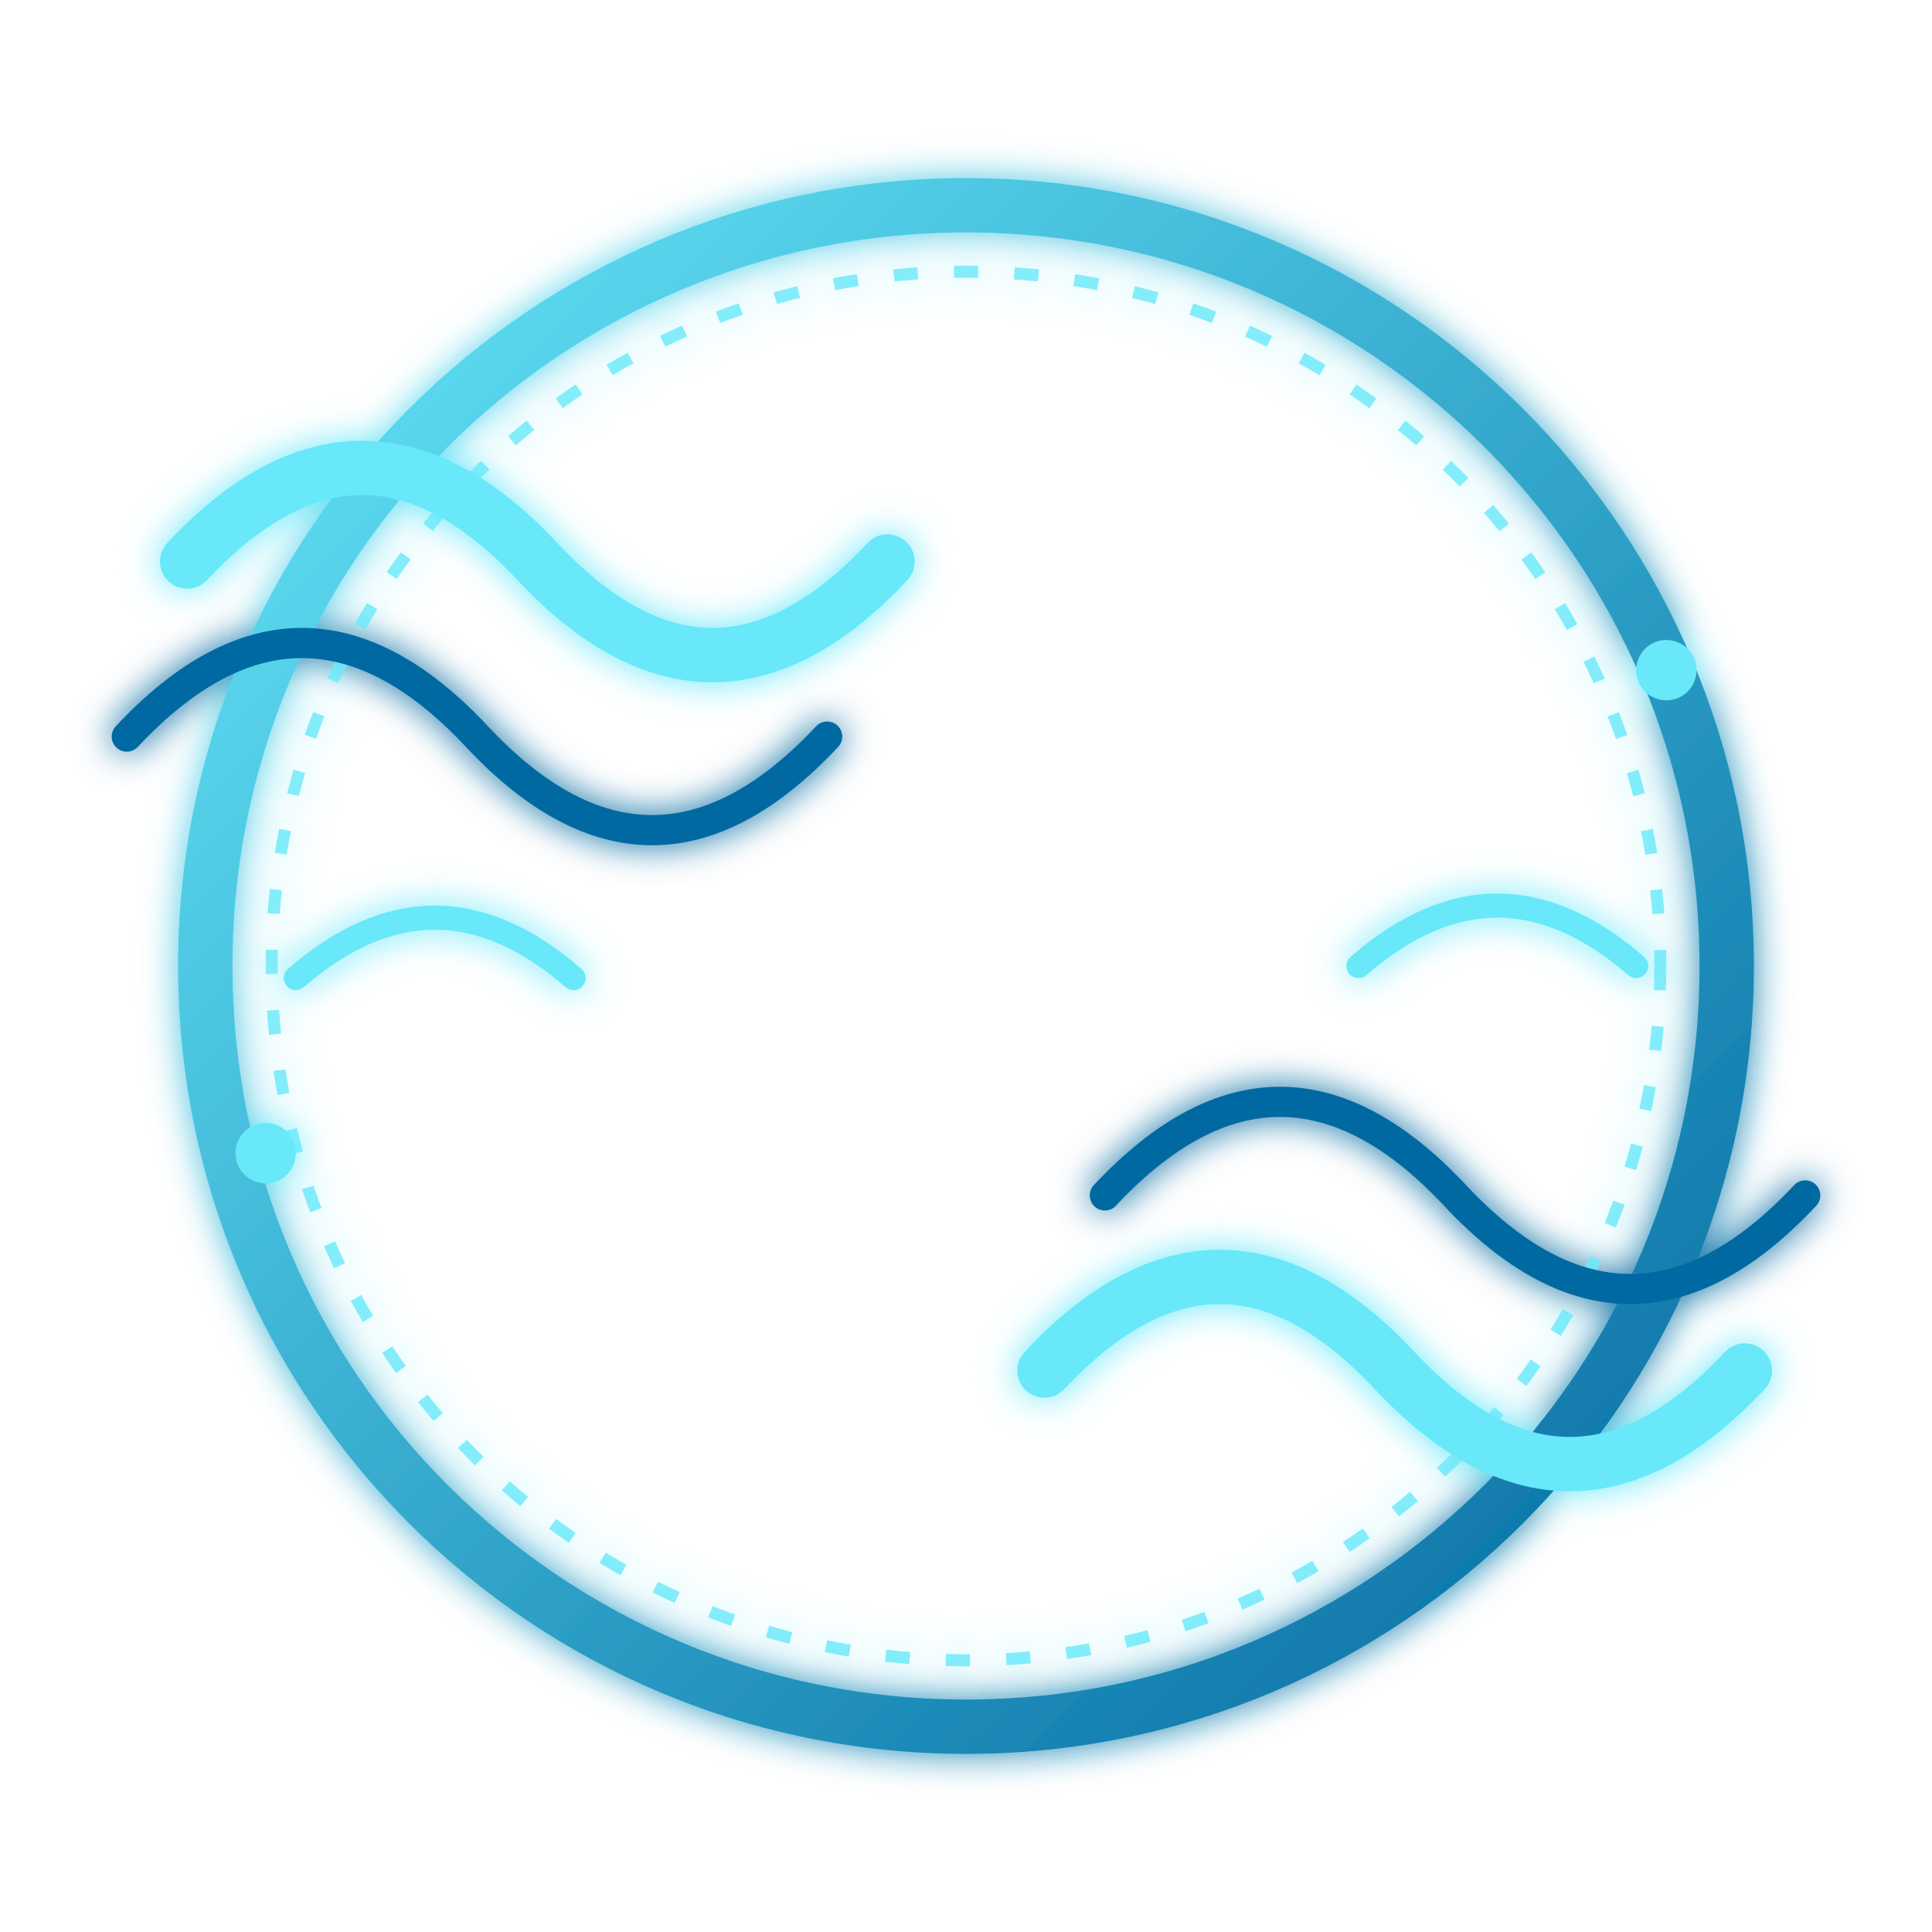
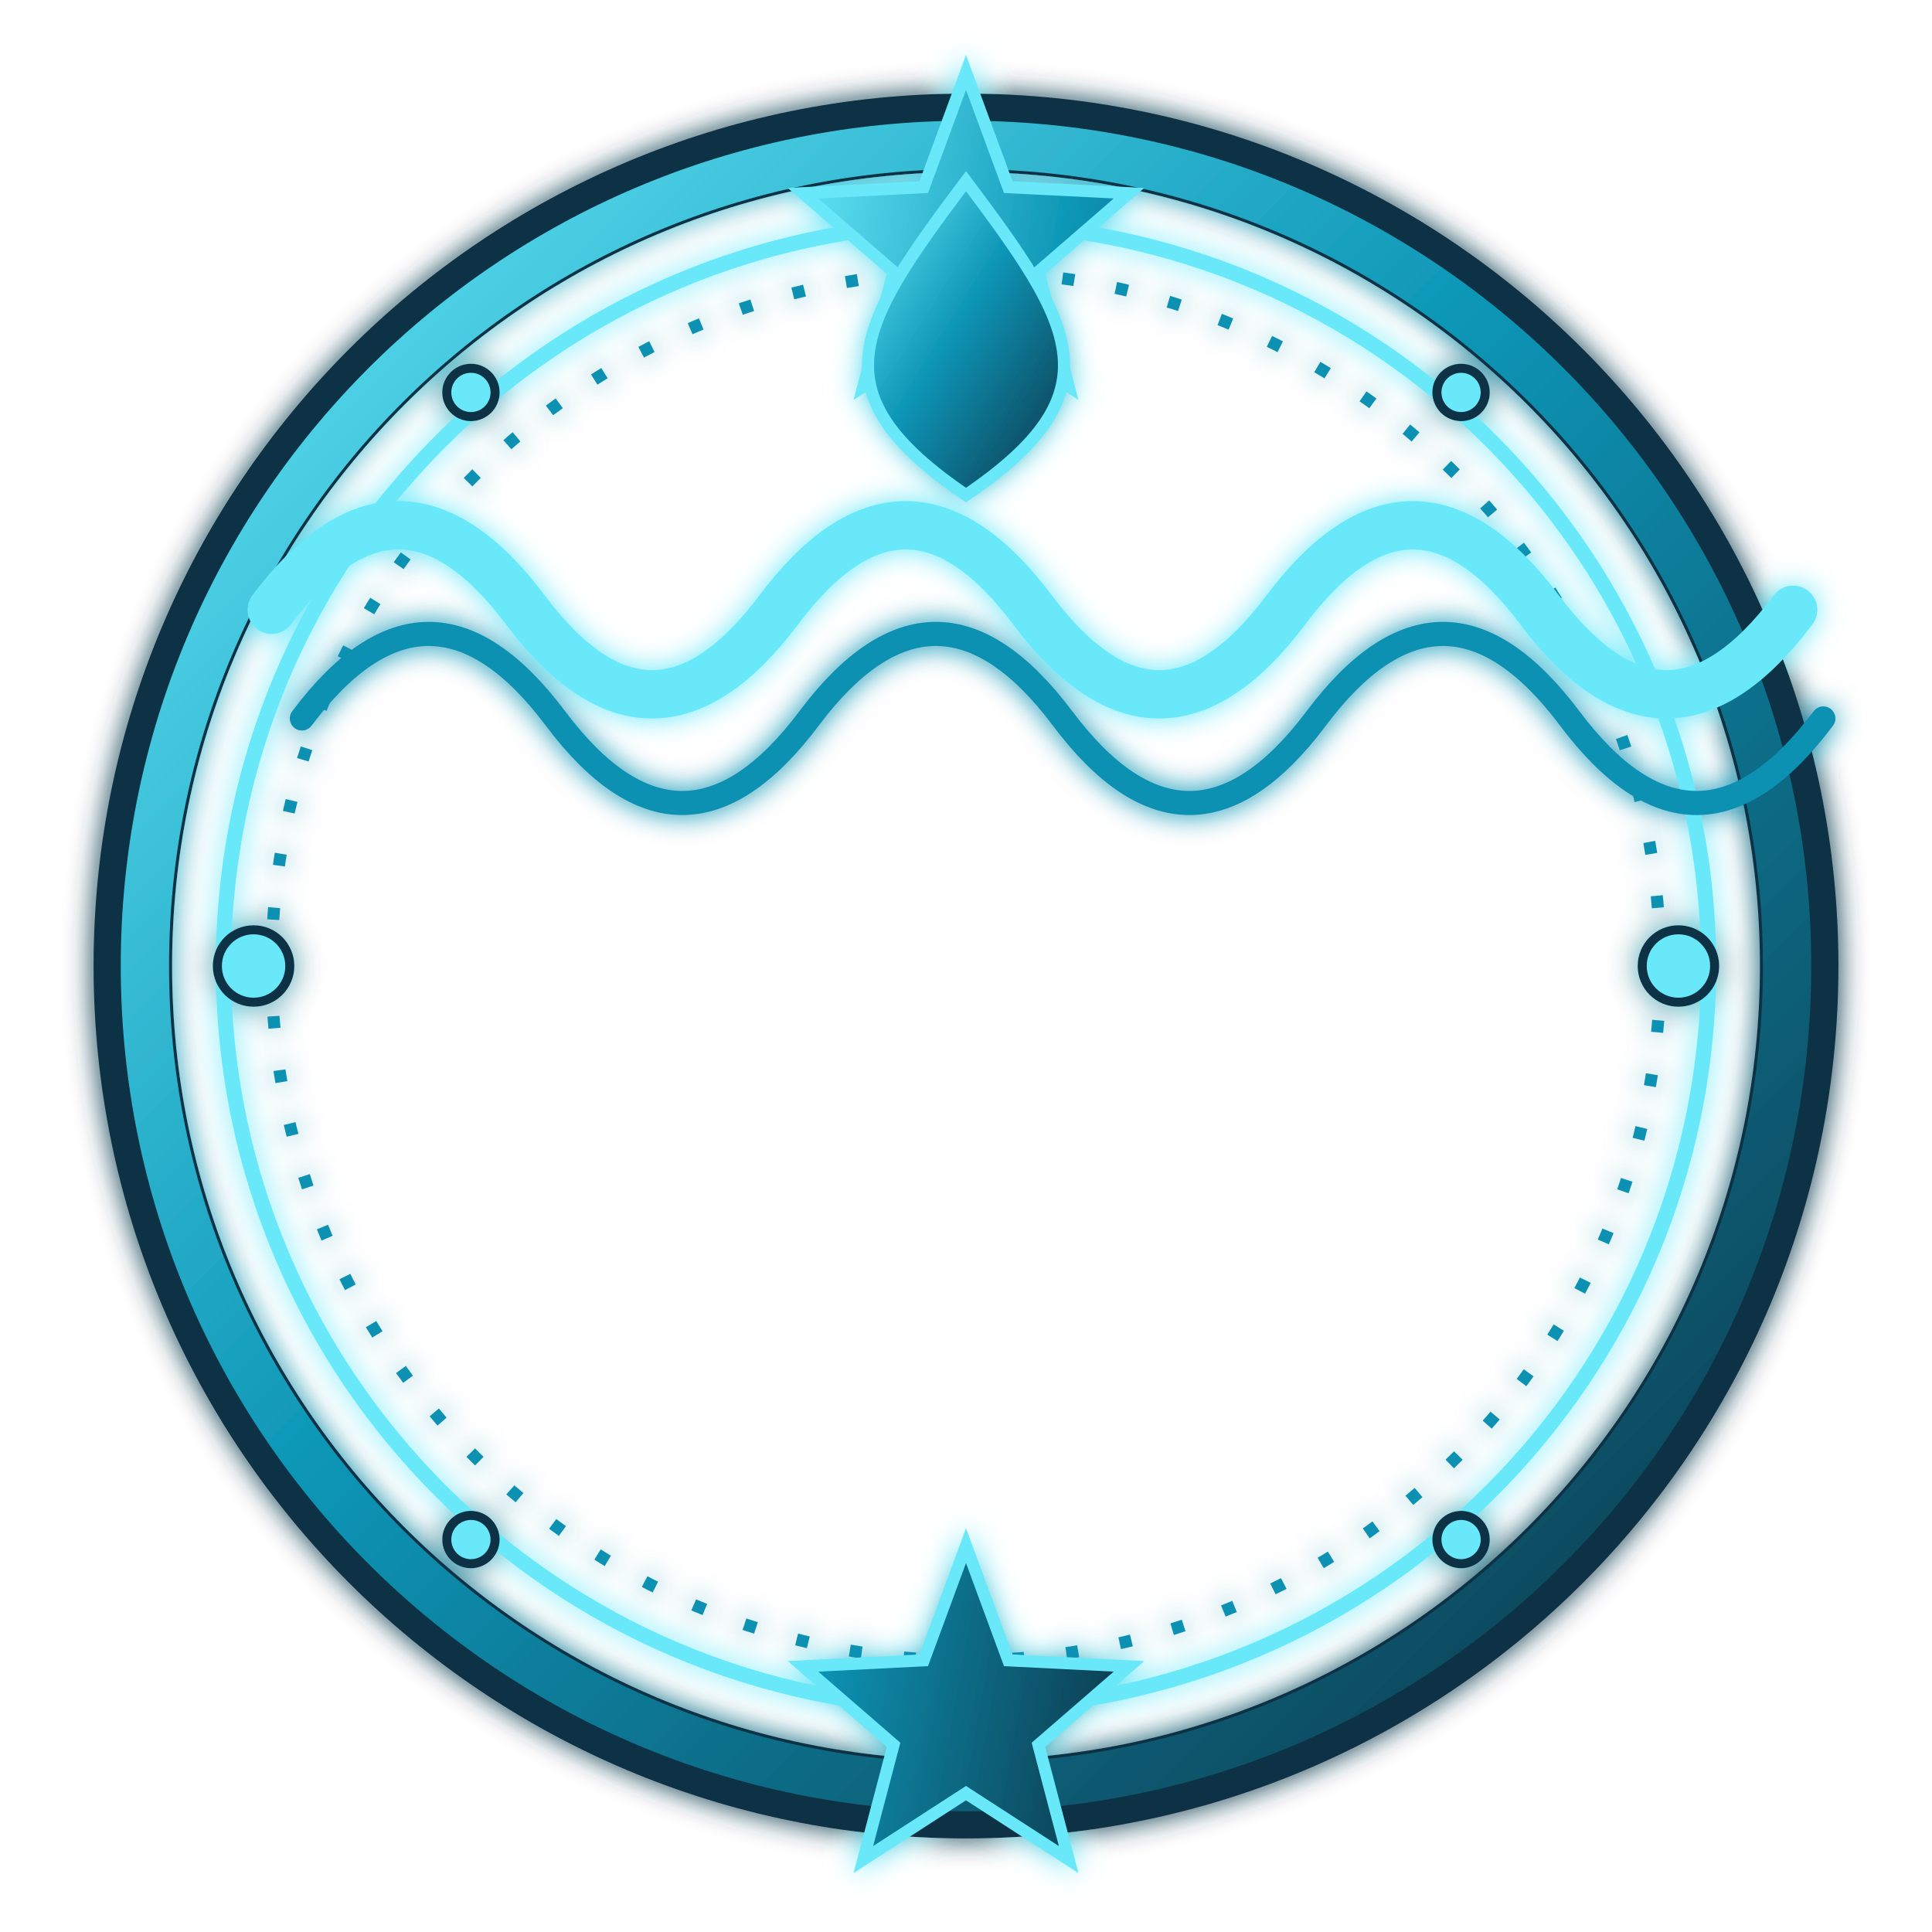
<svg xmlns="http://www.w3.org/2000/svg" width="320" height="320" viewBox="0 0 320 320" role="img" aria-labelledby="title desc">
  <defs>
-     <filter id="glow" x="-50%" y="-50%" width="200%" height="200%">
-       <feGaussianBlur stdDeviation="3" result="blur" />
+     <linearGradient id="metal" x1="0" y1="0" x2="1" y2="1">
+       <stop stop-color="#67e8f9" />
+       <stop offset=".48" stop-color="#0891b2" />
+       <stop offset="1" stop-color="#083344" />
+     </linearGradient>
+     <filter id="glow" x="-30%" y="-30%" width="160%" height="160%">
+       <feGaussianBlur stdDeviation="2.3" result="blur" />
      <feMerge>
        <feMergeNode in="blur" />
        <feMergeNode in="SourceGraphic" />
      </feMerge>
    </filter>
-     <linearGradient id="ring" x1="0" y1="0" x2="1" y2="1">
-       <stop stop-color="#67E8F9" />
-       <stop offset="1" stop-color="#0369A1" />
-     </linearGradient>
  </defs>
  <g filter="url(#glow)">
-     <circle cx="160" cy="160" r="126" fill="none" stroke="url(#ring)" stroke-width="9" />
-     <circle cx="160" cy="160" r="115" fill="none" stroke="#67E8F9" stroke-opacity=".8" stroke-width="2" stroke-dasharray="4 6" />
-     <g fill="none" stroke-linecap="round">
-       <path d="M31 93 Q60 62 89 93 T147 93 M173 227 Q202 196 231 227 T289 227" stroke="#67E8F9" stroke-width="9" />
-       <path d="M21 122 Q50 91 79 122 T137 122 M183 198 Q212 167 241 198 T299 198" stroke="#0369A1" stroke-width="5" />
-       <path d="M49 162 Q72 142 95 162 M225 160 Q248 140 271 160" stroke="#67E8F9" stroke-width="4" />
-       <circle cx="44" cy="191" r="5" fill="#67E8F9" />
-       <circle cx="276" cy="111" r="5" fill="#67E8F9" />
+     <circle cx="160" cy="160" r="138" fill="none" stroke="#083344" stroke-width="13" />
+     <circle cx="160" cy="160" r="136" fill="none" stroke="url(#metal)" stroke-width="8" />
+     <circle cx="160" cy="160" r="123" fill="none" stroke="#67e8f9" stroke-width="2.5" />
+     <circle cx="160" cy="160" r="115" fill="none" stroke="#0891b2" stroke-width="2" stroke-dasharray="2 7" />
+     <path d="M160 12 L167 31 L187 32 L172 45 L177 64 L160 53 L143 64 L148 45 L133 32 L153 31Z M160 256 L167 275 L187 276 L172 289 L177 308 L160 297 L143 308 L148 289 L133 276 L153 275Z" fill="url(#metal)" stroke="#67e8f9" stroke-width="2" />
+     <path d="M45 101 Q66 73 87 101 T129 101 T171 101 T213 101 T255 101 T297 101" fill="none" stroke="#67e8f9" stroke-width="8" stroke-linecap="round" />
+     <path d="M50 119 Q71 91 92 119 T134 119 T176 119 T218 119 T260 119 T302 119" fill="none" stroke="#0891b2" stroke-width="4" stroke-linecap="round" />
+     <path d="M160 30 C178 54 185 65 160 82 C135 65 142 54 160 30Z" fill="url(#metal)" stroke="#67e8f9" stroke-width="2" />
+     <g fill="#67e8f9" stroke="#083344" stroke-width="1.5">
+       <circle cx="42" cy="160" r="6" />
+       <circle cx="278" cy="160" r="6" />
+       <circle cx="78" cy="65" r="4" />
+       <circle cx="242" cy="65" r="4" />
+       <circle cx="78" cy="255" r="4" />
+       <circle cx="242" cy="255" r="4" />
    </g>
  </g>
</svg>
